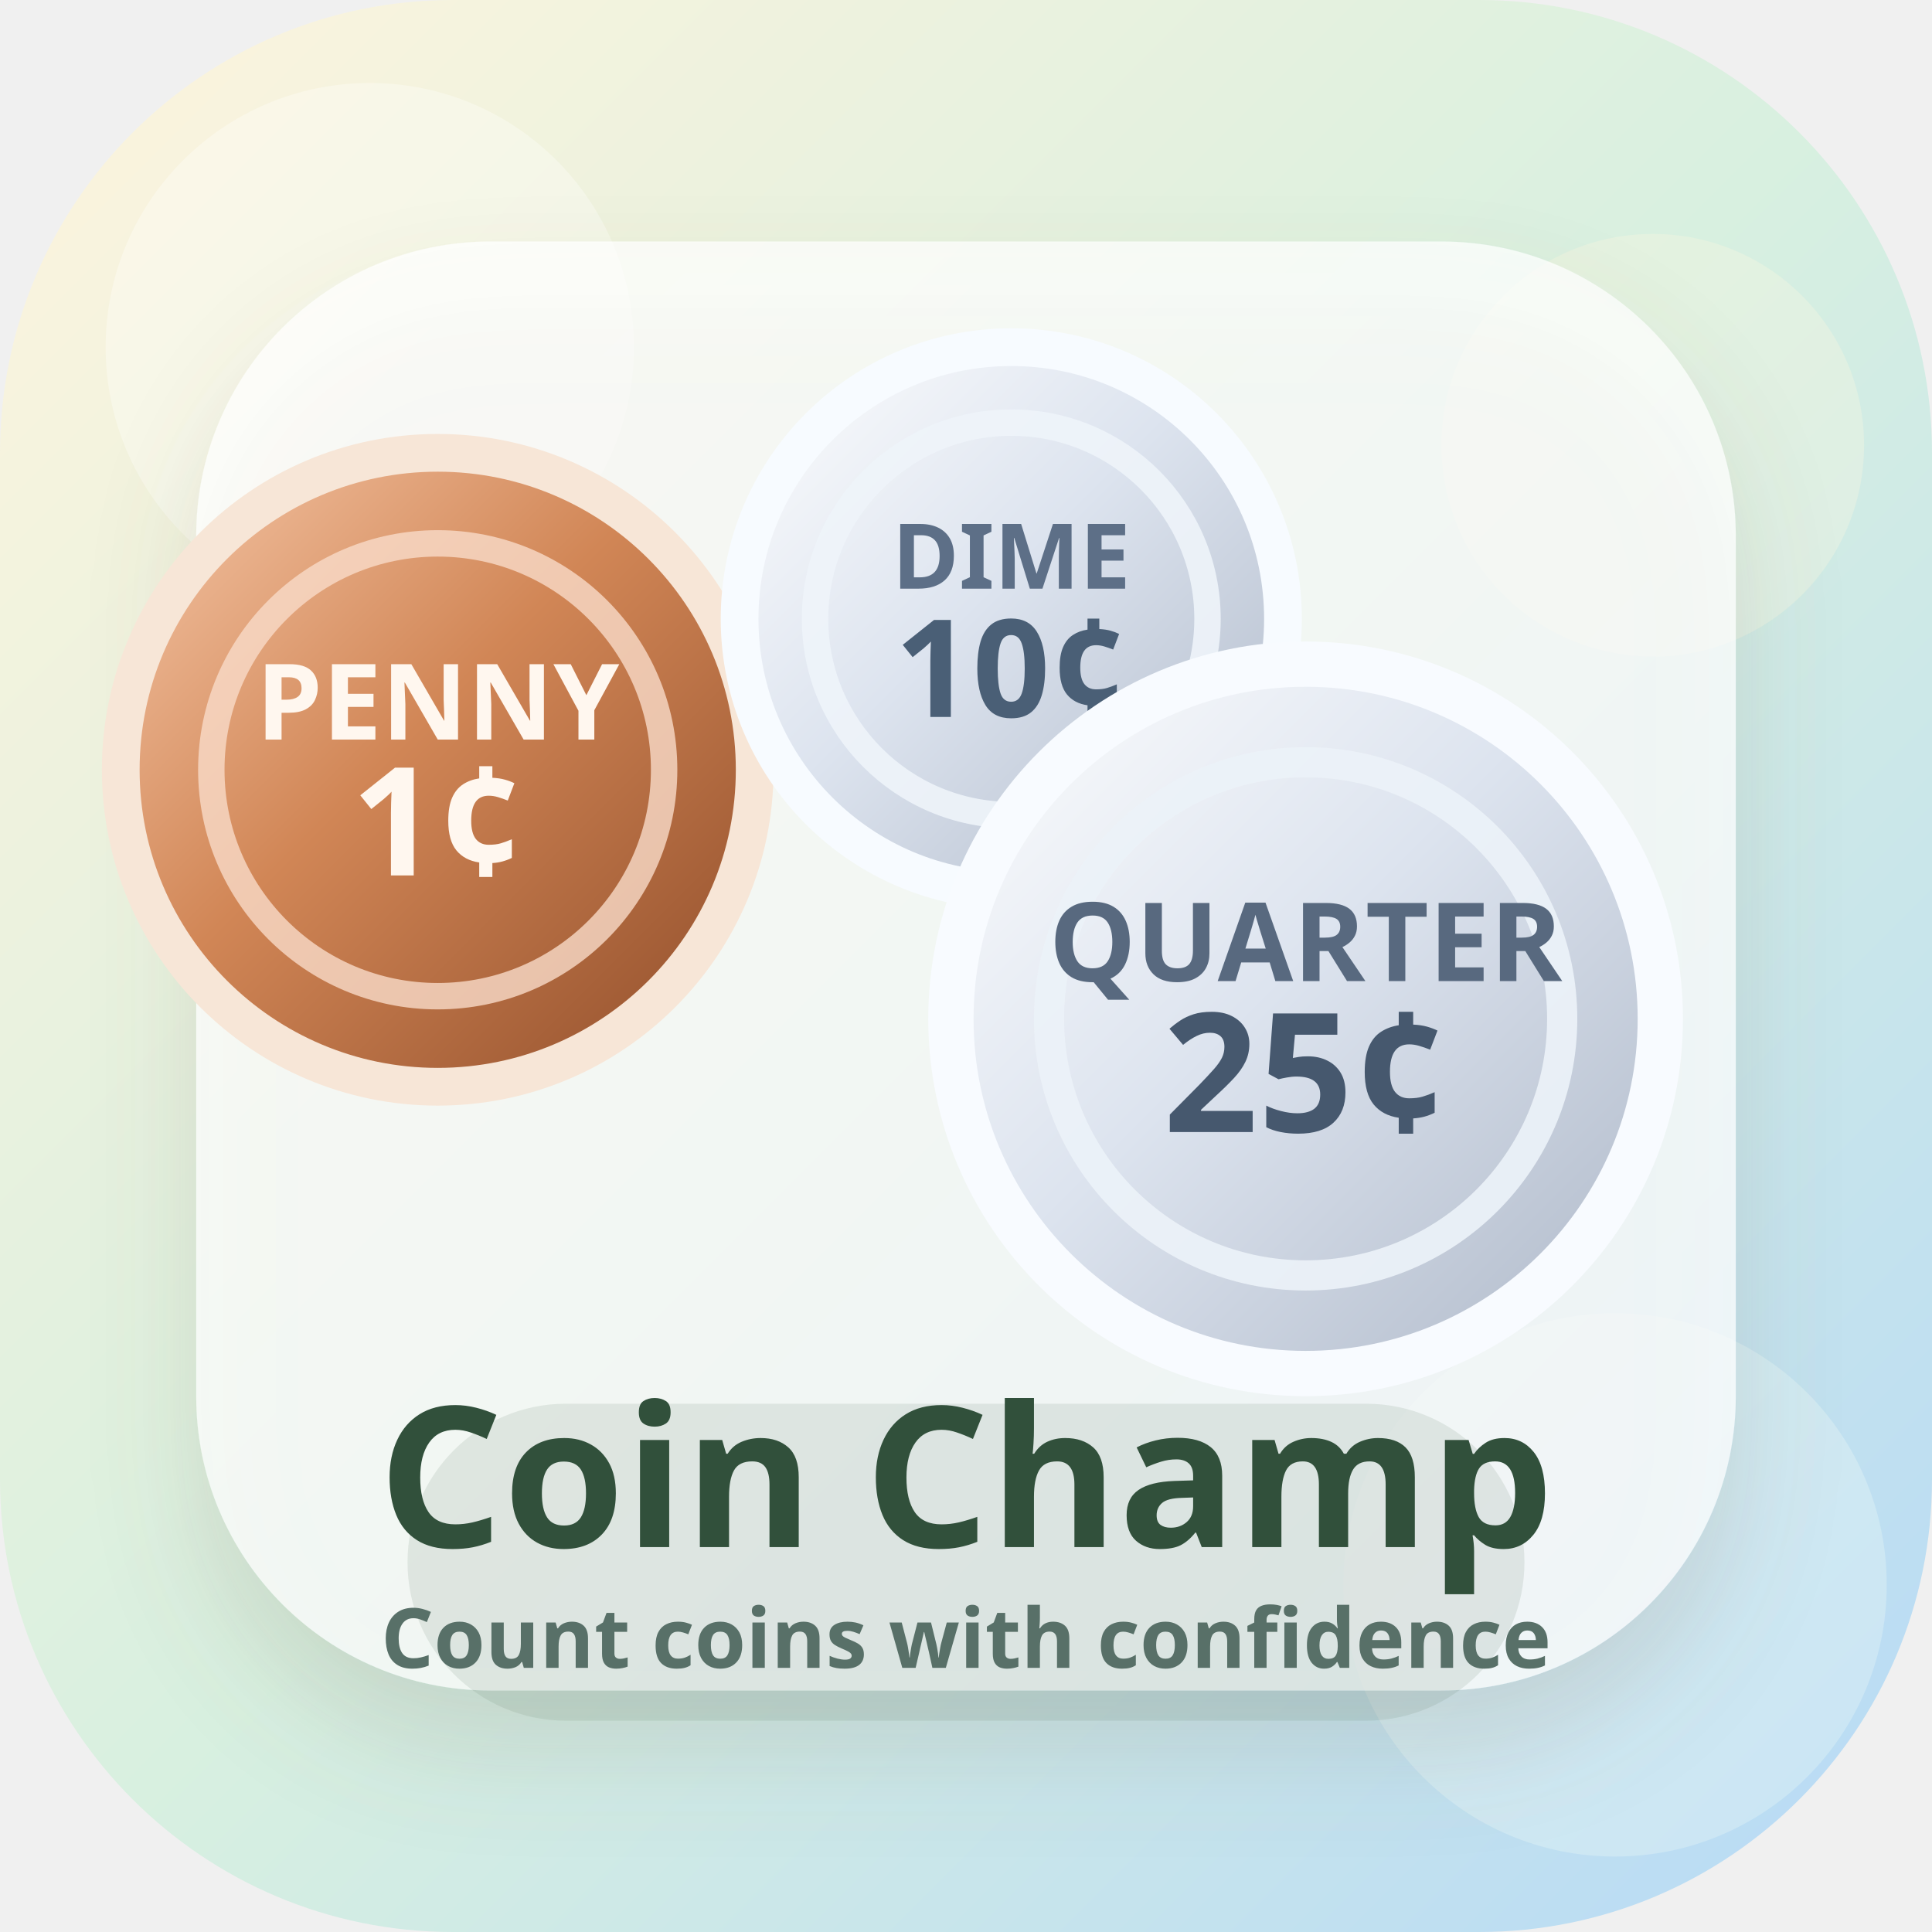
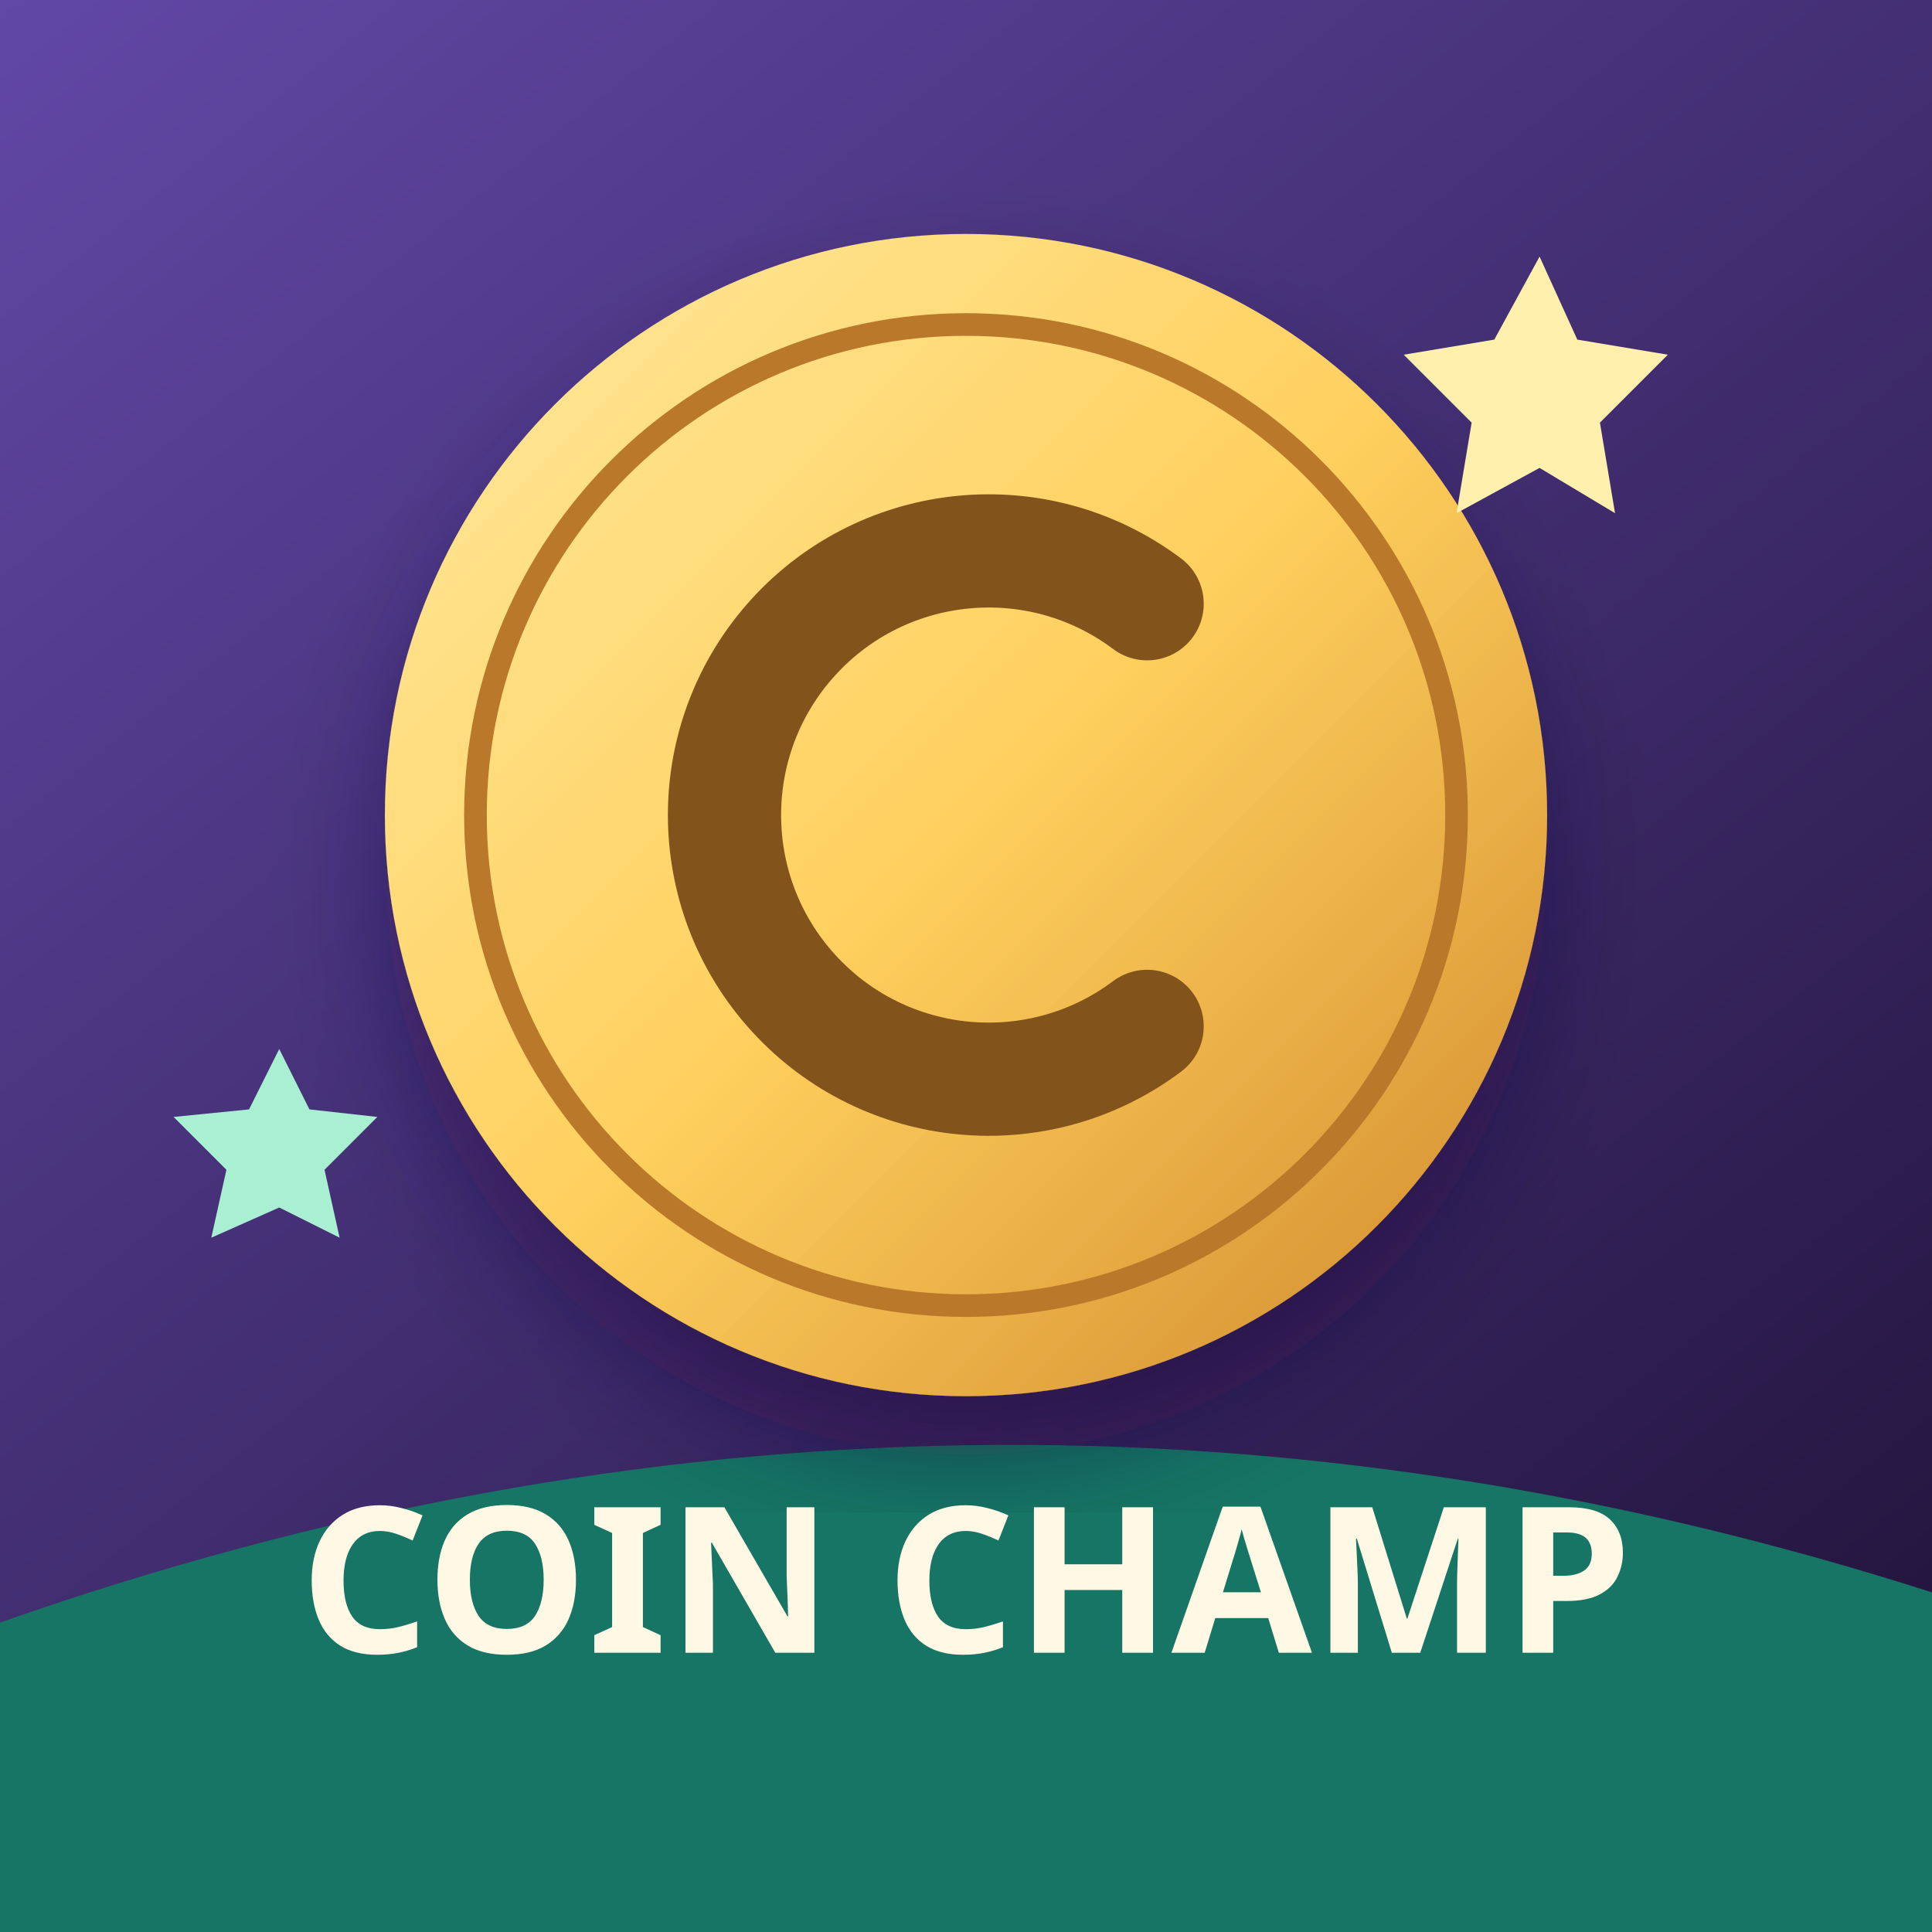
- <svg xmlns="http://www.w3.org/2000/svg" viewBox="0 0 512 512" role="img" aria-labelledby="title desc">
+ <svg xmlns="http://www.w3.org/2000/svg" viewBox="0 0 256 256">
  <defs>
-     <linearGradient id="bg" x1="0%" y1="0%" x2="100%" y2="100%">
-       <stop offset="0%" stop-color="#fff4dd" />
-       <stop offset="50%" stop-color="#d8f0e0" />
-       <stop offset="100%" stop-color="#b6d9f7" />
+     <linearGradient id="bg" x2=".8" y2="1">
+       <stop stop-color="#6248a6" />
+       <stop offset="1" stop-color="#24153f" />
    </linearGradient>
-     <linearGradient id="coinSilver" x1="0%" y1="0%" x2="100%" y2="100%">
-       <stop offset="0%" stop-color="#fefefe" />
-       <stop offset="45%" stop-color="#dde4ef" />
-       <stop offset="100%" stop-color="#adb7c7" />
+     <linearGradient id="gold" x2="1" y2="1">
+       <stop stop-color="#ffeaa0" />
+       <stop offset=".5" stop-color="#ffd05e" />
+       <stop offset="1" stop-color="#cf872a" />
    </linearGradient>
-     <linearGradient id="coinCopper" x1="0%" y1="0%" x2="100%" y2="100%">
-       <stop offset="0%" stop-color="#f7c9aa" />
-       <stop offset="45%" stop-color="#d18656" />
-       <stop offset="100%" stop-color="#8e4b28" />
-     </linearGradient>
-     <filter id="shadow" x="-20%" y="-20%" width="140%" height="140%">
-       <feDropShadow dx="0" dy="16" stdDeviation="14" flood-color="#7a6d58" flood-opacity="0.24" />
+     <filter id="shadow">
+       <feDropShadow dx="0" dy="8" stdDeviation="7" flood-color="#1c1037" flood-opacity=".4" />
    </filter>
  </defs>
-   <rect width="512" height="512" rx="120" fill="url(#bg)" />
-   <g opacity="0.7">
-     <circle cx="98" cy="92" r="70" fill="#ffffff" opacity="0.45" />
-     <circle cx="438" cy="118" r="56" fill="#fff7df" opacity="0.42" />
-     <circle cx="428" cy="420" r="72" fill="#f7fff8" opacity="0.38" />
+   <rect width="256" height="256" fill="url(#bg)" />
+   <path d="M0 215Q128 170 256 211V256H0Z" fill="#167564" />
+   <g filter="url(#shadow)">
+     <circle cx="128" cy="108" r="77" fill="url(#gold)" />
+     <circle cx="128" cy="108" r="65" fill="none" stroke="#ba792c" stroke-width="3" />
+     <path d="M152 80a35 35 0 1 0 0 56" fill="none" stroke="#83521f" stroke-width="15" stroke-linecap="round" />
  </g>
-   <g filter="url(#shadow)">
-     <rect x="52" y="64" width="408" height="384" rx="78" fill="#ffffff" fill-opacity="0.72" />
-   </g>
-   <g transform="translate(0 18)">
-     <g transform="translate(116 186)">
-       <circle cx="0" cy="0" r="84" fill="url(#coinCopper)" stroke="#f7e6d7" stroke-width="10" />
-       <circle cx="0" cy="0" r="60" fill="none" stroke="#f9dbc8" stroke-width="7" opacity="0.8" />
-       <text x="0" y="-8" text-anchor="middle" font-size="28" font-family="Trebuchet MS, Segoe UI, sans-serif" fill="#fff7ef" font-weight="700">PENNY</text>
-       <text x="0" y="28" text-anchor="middle" font-size="40" font-family="Trebuchet MS, Segoe UI, sans-serif" fill="#fff7ef" font-weight="800">1¢</text>
-     </g>
-     <g transform="translate(268 146)">
-       <circle cx="0" cy="0" r="72" fill="url(#coinSilver)" stroke="#f7fbff" stroke-width="10" />
-       <circle cx="0" cy="0" r="52" fill="none" stroke="#eef4fa" stroke-width="7" opacity="0.9" />
-       <text x="0" y="-8" text-anchor="middle" font-size="24" font-family="Trebuchet MS, Segoe UI, sans-serif" fill="#5d6f87" font-weight="700">DIME</text>
-       <text x="0" y="26" text-anchor="middle" font-size="36" font-family="Trebuchet MS, Segoe UI, sans-serif" fill="#4a5f76" font-weight="800">10¢</text>
-     </g>
-     <g transform="translate(346 252)">
-       <circle cx="0" cy="0" r="94" fill="url(#coinSilver)" stroke="#f8fbff" stroke-width="12" />
-       <circle cx="0" cy="0" r="68" fill="none" stroke="#ecf2f8" stroke-width="8" opacity="0.92" />
-       <text x="0" y="-10" text-anchor="middle" font-size="29" font-family="Trebuchet MS, Segoe UI, sans-serif" fill="#58697f" font-weight="700">QUARTER</text>
-       <text x="0" y="30" text-anchor="middle" font-size="44" font-family="Trebuchet MS, Segoe UI, sans-serif" fill="#46586e" font-weight="800">25¢</text>
-     </g>
-   </g>
-   <g transform="translate(256 414)">
-     <rect x="-148" y="-42" width="296" height="84" rx="42" fill="#5f7b64" opacity="0.14" />
-     <text x="0" y="-4" text-anchor="middle" font-size="52" font-family="Trebuchet MS, Segoe UI, sans-serif" fill="#31503b" font-weight="800">Coin Champ</text>
-     <text x="0" y="28" text-anchor="middle" font-size="22" font-family="Trebuchet MS, Segoe UI, sans-serif" fill="#587068" font-weight="700">Count coins with confidence</text>
-   </g>
+   <path d="m204 34 5 11 12 2-9 9 2 12-10-6-11 6 2-12-9-9 12-2Z" fill="#fff0ae" />
+   <path d="m37 139 4 8 9 1-7 7 2 9-8-4-9 4 2-9-7-7 10-1Z" fill="#a9f0d2" />
+   <text x="128" y="219" text-anchor="middle" font-family="sans-serif" font-size="27" font-weight="900" fill="#fff8e5">COIN CHAMP</text>
</svg>
